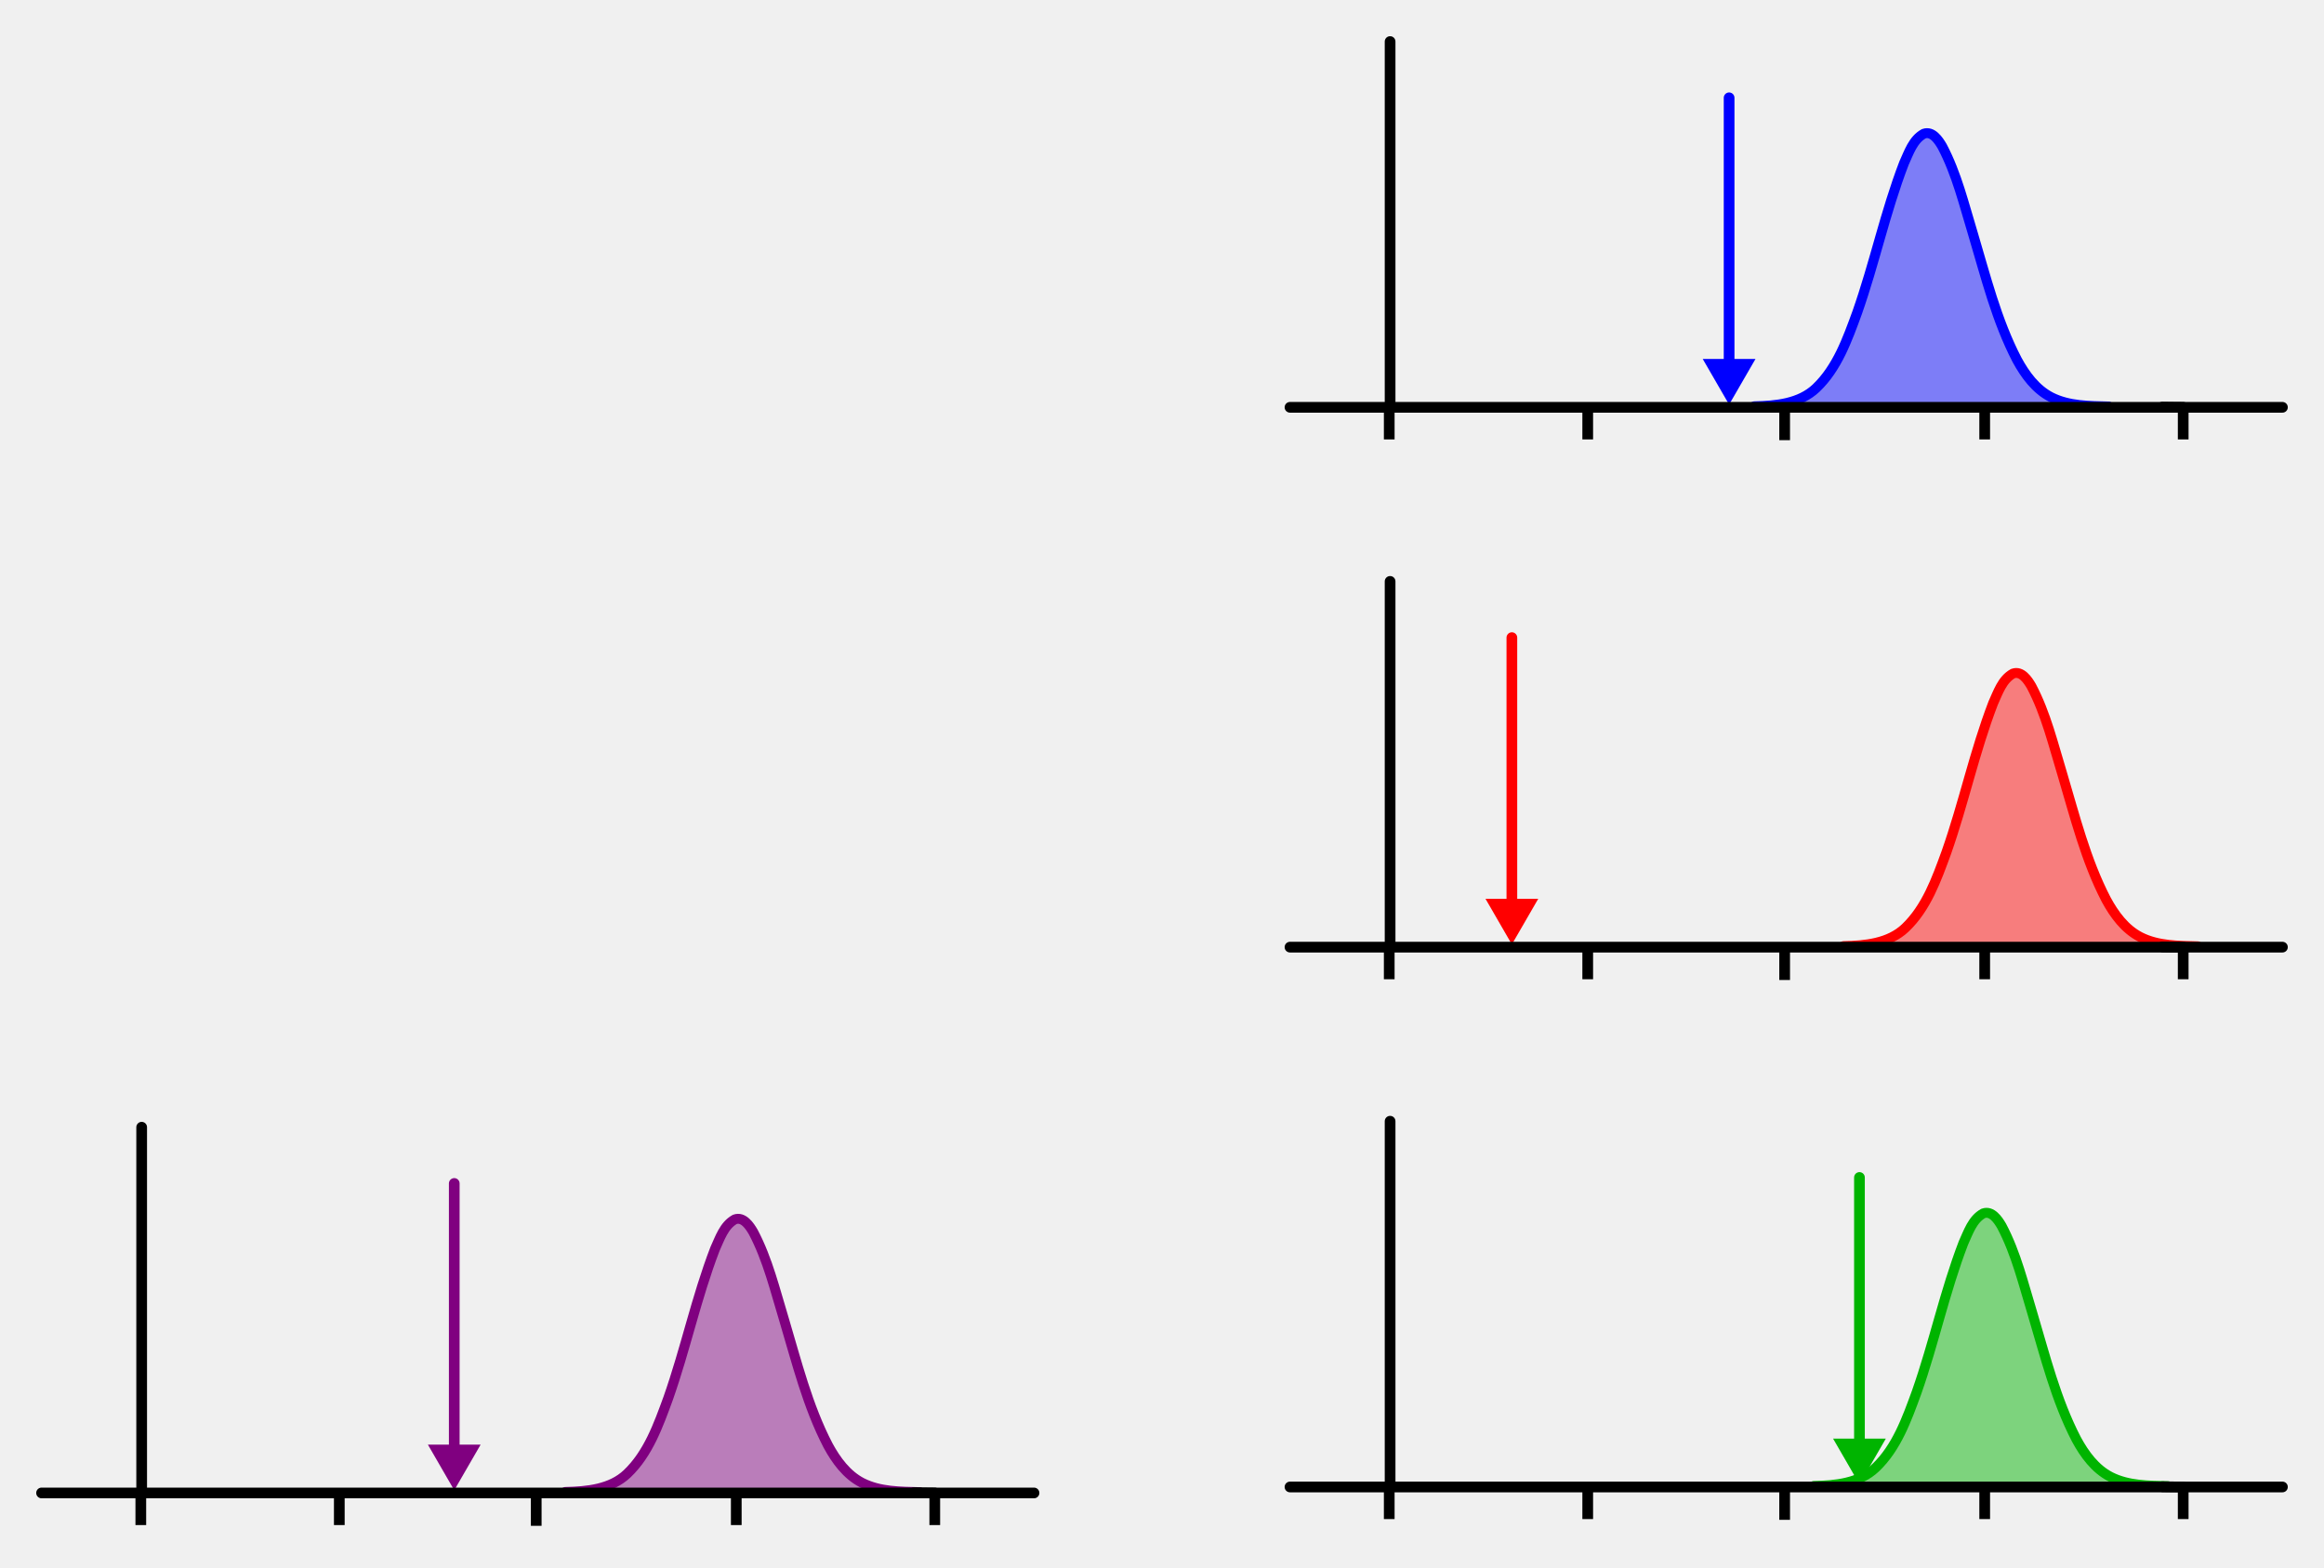
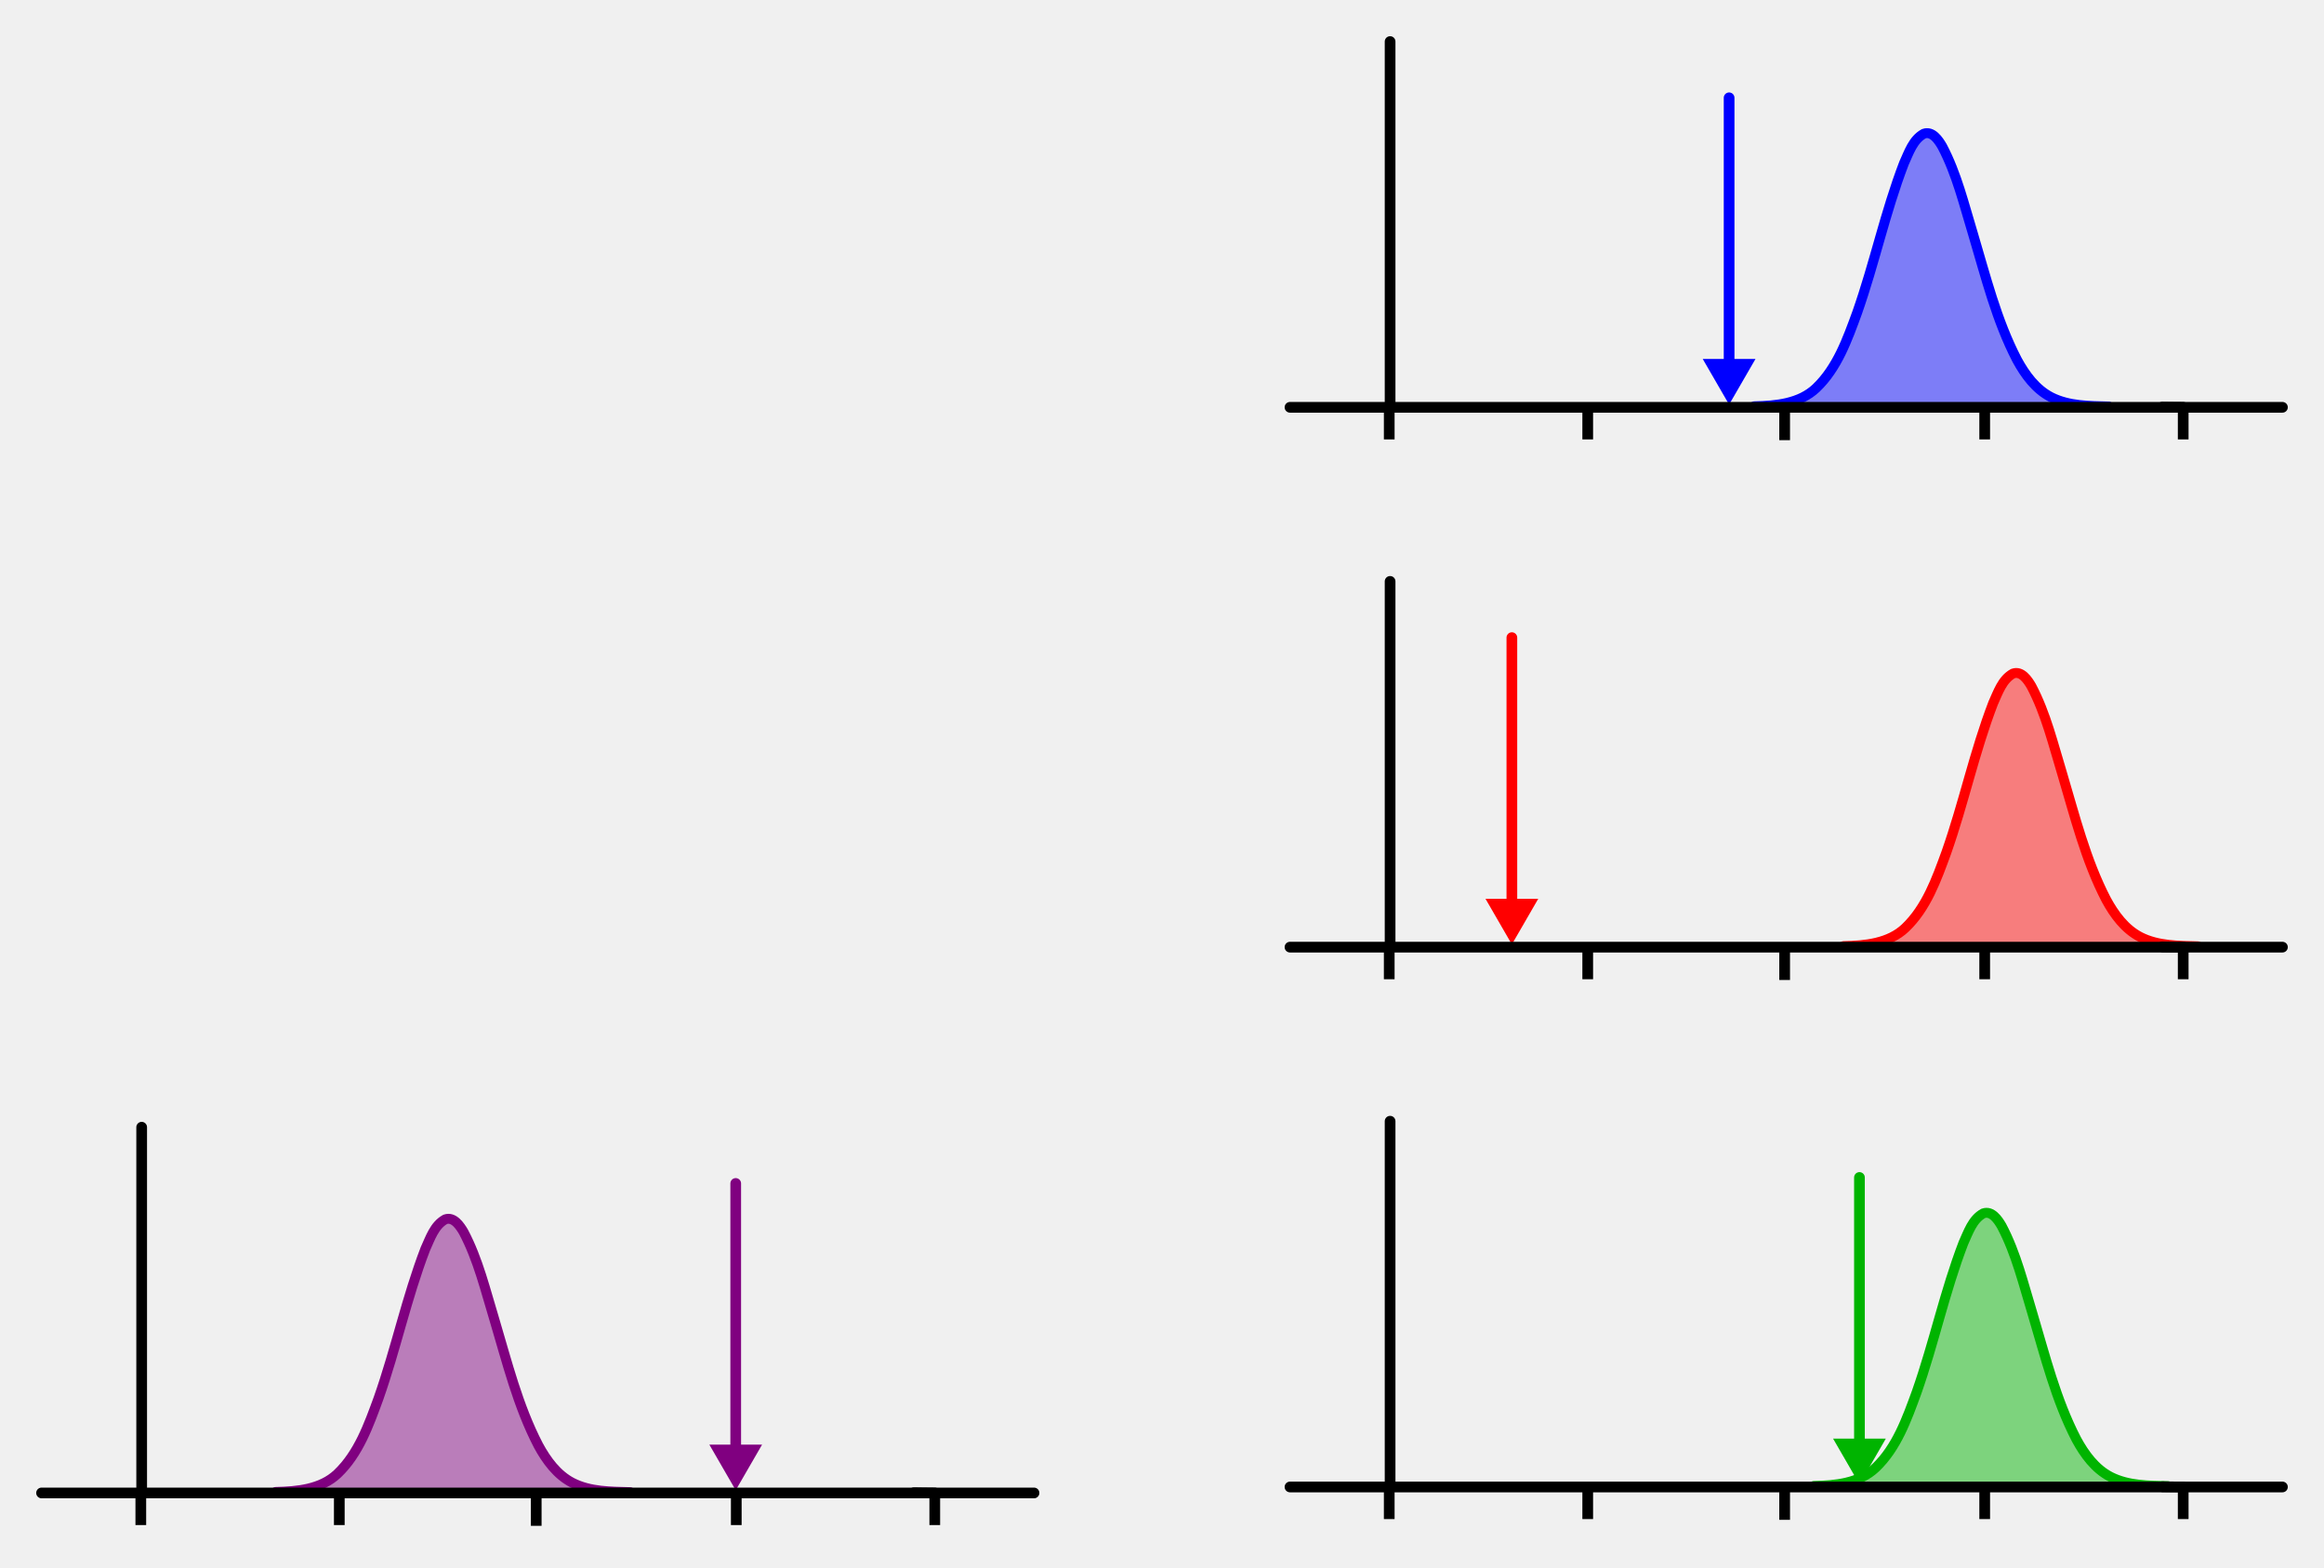
<svg xmlns="http://www.w3.org/2000/svg" width="320.933" height="216.478" id="svg9727" version="1.1">
  <defs id="defs9729">
    <marker orient="auto" refY="0" refX="0" id="TriangleInM" style="overflow:visible">
      <path id="path10620" d="m 5.77,0 -8.65,5 0,-10 8.65,5 z" style="fill-rule:evenodd;stroke:#000000;stroke-width:1pt" transform="scale(-0.4,-0.4)" />
    </marker>
    <marker orient="auto" refY="0" refX="0" id="Arrow1Mstart" style="overflow:visible">
      <path id="path10490" d="M 0,0 5,-5 -12.5,0 5,5 0,0 z" style="fill-rule:evenodd;stroke:#000000;stroke-width:1pt" transform="matrix(0.4,0,0,0.4,4,0)" />
    </marker>
    <marker orient="auto" refY="0" refX="0" id="Arrow2Mstart" style="overflow:visible">
      <path id="path10508" style="fill-rule:evenodd;stroke-width:0.625;stroke-linejoin:round" d="M 8.719,4.034 -2.207,0.016 8.719,-4.002 c -1.745,2.372 -1.735,5.617 -6e-7,8.035 z" transform="scale(0.6,0.6)" />
    </marker>
    <marker orient="auto" refY="0" refX="0" id="Arrow1Lstart" style="overflow:visible">
      <path id="path10484" d="M 0,0 5,-5 -12.5,0 5,5 0,0 z" style="fill-rule:evenodd;stroke:#000000;stroke-width:1pt" transform="matrix(0.8,0,0,0.8,10,0)" />
    </marker>
    <marker orient="auto" refY="0" refX="0" id="Arrow1Lend" style="overflow:visible">
      <path id="path10487" d="M 0,0 5,-5 -12.5,0 5,5 0,0 z" style="fill-rule:evenodd;stroke:#000000;stroke-width:1pt" transform="matrix(-0.8,0,0,-0.8,-10,0)" />
    </marker>
    <style id="style9754" type="text/css">
    .str2 {stroke:#28166F;stroke-width:6.482;stroke-linecap:round;stroke-linejoin:round}
    .str1 {stroke:black;stroke-width:6.482}
    .str0 {stroke:black;stroke-width:6.482;stroke-linecap:round;stroke-linejoin:round}
    .fil1 {fill:none;fill-rule:nonzero}
    .fil0 {fill:white}
   </style>
    <marker orient="auto" refY="0" refX="0" id="TriangleInMT" style="overflow:visible">
      <path id="path11876" d="m 5.77,0 -8.65,5 0,-10 8.65,5 z" style="fill:#0000ff;fill-rule:evenodd;stroke:#0000ff;stroke-width:1pt" transform="scale(-0.4,-0.4)" />
    </marker>
    <marker orient="auto" refY="0" refX="0" id="TriangleInMT-3" style="overflow:visible">
      <path id="path11876-7" d="m 5.77,0 -8.65,5 0,-10 8.65,5 z" style="fill:#0000ff;fill-rule:evenodd;stroke:#0000ff;stroke-width:1pt" transform="scale(-0.4,-0.4)" />
    </marker>
    <marker orient="auto" refY="0" refX="0" id="TriangleInMT-6" style="overflow:visible">
      <path id="path11876-2" d="m 5.77,0 -8.65,5 0,-10 8.65,5 z" style="fill:#0000ff;fill-rule:evenodd;stroke:#0000ff;stroke-width:1pt" transform="scale(-0.4,-0.4)" />
    </marker>
    <marker orient="auto" refY="0" refX="0" id="TriangleInMTp" style="overflow:visible">
      <path id="path12185" d="m 5.77,0 -8.65,5 0,-10 8.65,5 z" style="fill:#ff0000;fill-rule:evenodd;stroke:#ff0000;stroke-width:1pt" transform="scale(-0.4,-0.4)" />
    </marker>
    <marker orient="auto" refY="0" refX="0" id="TriangleInMT9" style="overflow:visible">
      <path id="path12188" d="m 5.77,0 -8.65,5 0,-10 8.65,5 z" style="fill:#00b400;fill-rule:evenodd;stroke:#00b400;stroke-width:1pt" transform="scale(-0.4,-0.4)" />
    </marker>
    <marker orient="auto" refY="0" refX="0" id="TriangleInMT9-7" style="overflow:visible">
      <path id="path12188-2" d="m 5.77,0 -8.65,5 0,-10 8.65,5 z" style="fill:#00b400;fill-rule:evenodd;stroke:#00b400;stroke-width:1pt" transform="scale(-0.4,-0.4)" />
    </marker>
    <marker orient="auto" refY="0" refX="0" id="TriangleInMT9l" style="overflow:visible">
      <path id="path12385" d="m 5.77,0 -8.65,5 0,-10 8.65,5 z" style="fill:#800080;fill-rule:evenodd;stroke:#800080;stroke-width:1pt" transform="scale(-0.4,-0.4)" />
    </marker>
  </defs>
  <g id="layer1" transform="translate(-1676.553,-682.0214)">
    <g style="fill-rule:evenodd" id="g9773" transform="translate(25.43095,301.7441)">
      <g id="Layer_x0020_1">
        <g id="_39854808" transform="matrix(0.2401,0,0,0.2401,1376.626,376.543)">
          <g transform="matrix(0.95,0,0,0.95,1850.957,-148.8122)" id="g11948">
            <path id="_39579056" d="m 317.221,419.042 c 13.051,-0.306 27.414,-1.585 37.378,-11.039 12.804,-12.221 18.882,-29.442 24.829,-45.693 10.491,-29.804 16.996,-60.891 28.324,-90.408 2.972,-6.462 5.453,-14.316 12.055,-17.918 5.124,-1.827 8.937,3.939 11.133,7.694 8.83,16.707 13.209,35.278 18.701,53.244 7.671,25.668 14.142,52.025 26.548,75.935 4.904,9.023 11.295,17.854 20.646,22.647 l -0.005,0 c 10.709,5.438 23.117,5.33 34.827,5.654" style="fill:#0000ff;fill-opacity:0.478;fill-rule:nonzero;stroke:#0000ff;stroke-width:6;stroke-linecap:round;stroke-linejoin:round;stroke-miterlimit:4;stroke-opacity:1;stroke-dasharray:none" />
            <path d="m 301.904,399.584 0,-167.346" class="fil1 str0" id="_38045336-0-4" style="fill:none;stroke:#0000ff;stroke-width:6.482;stroke-linecap:round;stroke-linejoin:round;stroke-miterlimit:4;stroke-opacity:1;stroke-dasharray:none;marker-start:url(#TriangleInMT);marker-end:none" />
            <line y2="419.646" x2="636.905" y1="419.646" x1="36.047" class="fil1 str0" id="_38865536" style="fill:none;stroke:#000000;stroke-width:6.482;stroke-linecap:round;stroke-linejoin:round" />
            <path d="m 96.656,417.524 0,-219.346" class="fil1 str0" id="_38045336" style="fill:none;stroke:#000000;stroke-width:6.482;stroke-linecap:round;stroke-linejoin:round" />
            <polyline transform="translate(-8,0)" points="572.284,419.5 572.775,419.52 573.247,419.52 573.747,419.529 574.224,419.529 575.181,419.548 575.653,419.558 576.164,419.567 576.645,419.567 577.116,419.577 577.612,419.587 578.551,419.587 579.041,419.597 579.513,419.597 580.018,419.606 580.499,419.616 581.457,419.616 582.391,419.631 583.349,419.631 583.849,419.646 584.822,419.646 " class="fil1 str0" id="_37737360" style="fill:none;stroke:#000000;stroke-width:6.482;stroke-linecap:round;stroke-linejoin:round" />
            <path d="m 96.135,419.646 0,19.444 m 120.171,-19.444 0,19.444 m 240.339,-19.444 0,19.444 m 120.177,-19.444 0,19.444" class="fil1 str1" id="_39870176" style="fill:none;stroke:#000000;stroke-width:6.482" />
            <path id="path9815-7" d="m 335.529,420.101 0,19.444" style="fill:none;stroke:#000000;stroke-width:6.482" />
          </g>
          <g transform="matrix(0.95,0,0,0.95,1859.418,-106.8983)" id="g12303">
            <path id="_39579056-7" d="m 362.315,701.799 c 13.051,-0.306 27.414,-1.585 37.378,-11.039 12.804,-12.221 18.882,-29.442 24.829,-45.693 10.491,-29.804 16.996,-60.891 28.324,-90.408 2.972,-6.462 5.453,-14.316 12.055,-17.918 5.124,-1.827 8.937,3.939 11.133,7.694 8.83,16.707 13.209,35.278 18.701,53.244 7.671,25.668 14.142,52.025 26.548,75.935 4.904,9.023 11.295,17.854 20.646,22.647 l -0.005,0 c 10.709,5.438 23.117,5.33 34.827,5.654" style="fill:#ff0000;fill-opacity:0.478;fill-rule:nonzero;stroke:#ff0000;stroke-width:6;stroke-linecap:round;stroke-linejoin:round;stroke-miterlimit:4;stroke-opacity:1;stroke-dasharray:none" />
            <path d="m 161.473,682.341 0,-167.346" class="fil1 str0" id="_38045336-0-4-4" style="fill:none;stroke:#ff0000;stroke-width:6.482;stroke-linecap:round;stroke-linejoin:round;stroke-miterlimit:4;stroke-opacity:1;stroke-dasharray:none;marker-start:url(#TriangleInMTp);marker-end:none" />
            <line y2="702.403" x2="627.998" y1="702.403" x1="27.14" class="fil1 str0" id="_38865536-7" style="fill:none;stroke:#000000;stroke-width:6.482;stroke-linecap:round;stroke-linejoin:round" />
            <path d="m 87.75,700.281 0,-219.346" class="fil1 str0" id="_38045336-2" style="fill:none;stroke:#000000;stroke-width:6.482;stroke-linecap:round;stroke-linejoin:round" />
            <polyline transform="translate(-16.90681,282.757)" points="572.284,419.5 572.775,419.52 573.247,419.52 573.747,419.529 574.224,419.529 575.181,419.548 575.653,419.558 576.164,419.567 576.645,419.567 577.116,419.577 577.612,419.587 578.551,419.587 579.041,419.597 579.513,419.597 580.018,419.606 580.499,419.616 581.457,419.616 582.391,419.631 583.349,419.631 583.849,419.646 584.822,419.646 " class="fil1 str0" id="_37737360-0" style="fill:none;stroke:#000000;stroke-width:6.482;stroke-linecap:round;stroke-linejoin:round" />
            <path d="m 87.228,702.403 0,19.444 m 120.171,-19.444 0,19.444 m 240.339,-19.444 0,19.444 m 120.177,-19.444 0,19.444" class="fil1 str1" id="_39870176-2" style="fill:none;stroke:#000000;stroke-width:6.482" />
            <path id="path9815-7-8" d="m 326.623,702.858 0,19.444" style="fill:none;stroke:#000000;stroke-width:6.482" />
          </g>
          <g transform="matrix(0.95,0,0,0.95,1727.457,237.6039)" id="g12276" style="fill-rule:evenodd">
            <path id="_39579056-7-6" d="m 483.221,666.042 c 13.051,-0.306 27.414,-1.585 37.378,-11.039 12.804,-12.221 18.882,-29.442 24.829,-45.693 10.491,-29.804 16.996,-60.891 28.324,-90.408 2.972,-6.462 5.453,-14.316 12.055,-17.918 5.124,-1.827 8.937,3.939 11.133,7.694 8.83,16.707 13.209,35.278 18.701,53.244 7.671,25.668 14.142,52.025 26.548,75.935 4.904,9.023 11.295,17.854 20.646,22.647 l -0.005,0 c 10.709,5.438 23.117,5.33 34.827,5.654" style="fill:#00b400;fill-opacity:0.478;fill-rule:nonzero;stroke:#00b400;stroke-width:6;stroke-linecap:round;stroke-linejoin:round;stroke-miterlimit:4;stroke-opacity:1;stroke-dasharray:none" />
            <path d="m 510.818,646.584 0,-167.346" class="fil1 str0" id="_38045336-0-4-4-7" style="fill:#ff0000;fill-opacity:0.478;fill-rule:nonzero;stroke:#00b400;stroke-width:6.482;stroke-linecap:round;stroke-linejoin:round;stroke-miterlimit:4;stroke-opacity:1;stroke-dasharray:none;marker-start:url(#TriangleInMT9);marker-end:none" />
            <line y2="666.646" x2="766.905" y1="666.646" x1="166.047" class="fil1 str0" id="_38865536-7-3" style="fill:none;stroke:#000000;stroke-width:6.482;stroke-linecap:round;stroke-linejoin:round" />
            <path d="m 226.656,664.524 0,-219.346" class="fil1 str0" id="_38045336-2-9" style="fill:none;stroke:#000000;stroke-width:6.482;stroke-linecap:round;stroke-linejoin:round" />
            <polyline transform="translate(122,247)" points="572.284,419.5 572.775,419.52 573.247,419.52 573.747,419.529 574.224,419.529 575.181,419.548 575.653,419.558 576.164,419.567 576.645,419.567 577.116,419.577 577.612,419.587 578.551,419.587 579.041,419.597 579.513,419.597 580.018,419.606 580.499,419.616 581.457,419.616 582.391,419.631 583.349,419.631 583.849,419.646 584.822,419.646 " class="fil1 str0" id="_37737360-0-4" style="fill:none;stroke:#000000;stroke-width:6.482;stroke-linecap:round;stroke-linejoin:round" />
            <path d="m 226.135,666.646 0,19.444 m 120.171,-19.444 0,19.444 m 240.339,-19.444 0,19.444 m 120.177,-19.444 0,19.444" class="fil1 str1" id="_39870176-2-4" style="fill:none;stroke:#000000;stroke-width:6.482" />
            <path id="path9815-7-8-1" d="m 465.529,667.101 0,19.444" style="fill:none;stroke:#000000;stroke-width:6.482" />
          </g>
-           <g transform="matrix(0.95,0,0,0.95,1009.417,241.0501)" id="g12276-9" style="fill-rule:evenodd">
-             <path id="_39579056-7-6-8" d="m 483.221,666.042 c 13.051,-0.306 27.414,-1.585 37.378,-11.039 12.804,-12.221 18.882,-29.442 24.829,-45.693 10.491,-29.804 16.996,-60.891 28.324,-90.408 2.972,-6.462 5.453,-14.316 12.055,-17.918 5.124,-1.827 8.937,3.939 11.133,7.694 8.83,16.707 13.209,35.278 18.701,53.244 7.671,25.668 14.142,52.025 26.548,75.935 4.904,9.023 11.295,17.854 20.646,22.647 l -0.005,0 c 10.709,5.438 23.117,5.33 34.827,5.654" style="fill:#800080;fill-opacity:0.478;fill-rule:nonzero;stroke:#800080;stroke-width:6;stroke-linecap:round;stroke-linejoin:round;stroke-miterlimit:4;stroke-opacity:1;stroke-dasharray:none" />
-             <path d="m 415.904,646.584 0,-167.346" class="fil1 str0" id="_38045336-0-4-4-7-1" style="fill:#ff0000;fill-opacity:0.478;fill-rule:nonzero;stroke:#800080;stroke-width:6.482;stroke-linecap:round;stroke-linejoin:round;stroke-miterlimit:4;stroke-opacity:1;stroke-dasharray:none;marker-start:url(#TriangleInMT9l);marker-end:none" />
-             <line y2="666.646" x2="766.905" y1="666.646" x1="166.047" class="fil1 str0" id="_38865536-7-3-7" style="fill:none;stroke:#000000;stroke-width:6.482;stroke-linecap:round;stroke-linejoin:round" />
-             <path d="m 226.656,664.524 0,-219.346" class="fil1 str0" id="_38045336-2-9-5" style="fill:none;stroke:#000000;stroke-width:6.482;stroke-linecap:round;stroke-linejoin:round" />
-             <polyline transform="translate(122,247)" points="572.284,419.5 572.775,419.52 573.247,419.52 573.747,419.529 574.224,419.529 575.181,419.548 575.653,419.558 576.164,419.567 576.645,419.567 577.116,419.577 577.612,419.587 578.551,419.587 579.041,419.597 579.513,419.597 580.018,419.606 580.499,419.616 581.457,419.616 582.391,419.631 583.349,419.631 583.849,419.646 584.822,419.646 " class="fil1 str0" id="_37737360-0-4-4" style="fill:none;stroke:#000000;stroke-width:6.482;stroke-linecap:round;stroke-linejoin:round" />
-             <path d="m 226.135,666.646 0,19.444 m 120.171,-19.444 0,19.444 m 240.339,-19.444 0,19.444 m 120.177,-19.444 0,19.444" class="fil1 str1" id="_39870176-2-4-8" style="fill:none;stroke:#000000;stroke-width:6.482" />
-             <path id="path9815-7-8-1-0" d="m 465.529,667.101 0,19.444" style="fill:none;stroke:#000000;stroke-width:6.482" />
-           </g>
+           <path style="fill:#800080;fill-opacity:0.478;fill-rule:nonzero;stroke:#800080;stroke-width:5.7;stroke-linecap:round;stroke-linejoin:round;stroke-miterlimit:4;stroke-dasharray:none;stroke-opacity:1" d="m 1301.88,873.79 c 12.398,-0.291 26.043,-1.506 35.509,-10.487 12.164,-11.61 17.938,-27.97 23.588,-43.408 9.967,-28.314 16.146,-57.847 26.908,-85.888 2.824,-6.139 5.181,-13.601 11.453,-17.022 4.868,-1.735 8.49,3.742 10.577,7.31 8.389,15.872 12.548,33.514 17.766,50.582 7.287,24.384 13.435,49.424 25.221,72.138 4.658,8.572 10.73,16.961 19.613,21.515 v 0 c 10.173,5.166 21.961,5.063 33.086,5.371" id="_39579056-7-6-8" />
+           <path style="fill:#ff0000;fill-opacity:0.478;fill-rule:nonzero;stroke:#800080;stroke-width:6.158;stroke-linecap:round;stroke-linejoin:round;stroke-miterlimit:4;stroke-dasharray:none;stroke-opacity:1;marker-start:url(#TriangleInMT9l);marker-end:none" id="_38045336-0-4-4-7-1" class="fil1 str0" d="M 1566.409,855.305 V 696.326" />
+           <line style="fill:none;fill-rule:nonzero;stroke:#000000;stroke-width:6.158;stroke-linecap:round;stroke-linejoin:round" id="_38865536-7-3-7" class="fil1 str0" x1="1167.161" y1="874.364" x2="1737.977" y2="874.364" />
+           <path style="fill:none;fill-rule:nonzero;stroke:#000000;stroke-width:6.158;stroke-linecap:round;stroke-linejoin:round" id="_38045336-2-9-5" class="fil1 str0" d="M 1224.741,872.348 V 663.969" />
+           <polyline style="fill:none;fill-rule:nonzero;stroke:#000000;stroke-width:6.482;stroke-linecap:round;stroke-linejoin:round" id="_37737360-0-4-4" class="fil1 str0" points="572.284,419.5 572.775,419.52 573.247,419.52 573.747,419.529 574.224,419.529 575.181,419.548 575.653,419.558 576.164,419.567 576.645,419.567 577.116,419.577 577.612,419.587 578.551,419.587 579.041,419.597 579.513,419.597 580.018,419.606 580.499,419.616 581.457,419.616 582.391,419.631 583.349,419.631 583.849,419.646 584.822,419.646 " transform="matrix(0.95,0,0,0.95,1125.317,475.7001)" />
+           <path style="fill:none;fill-rule:nonzero;stroke:#000000;stroke-width:6.158" id="_39870176-2-4-8" class="fil1 str1" d="m 1224.245,874.364 v 18.472 m 114.162,-18.472 v 18.472 m 228.322,-18.472 v 18.472 m 114.168,-18.472 v 18.472" />
+           <path style="fill:none;fill-rule:evenodd;stroke:#000000;stroke-width:6.158" d="m 1451.67,874.796 v 18.472" id="path9815-7-8-1-0" />
        </g>
      </g>
    </g>
  </g>
</svg>
